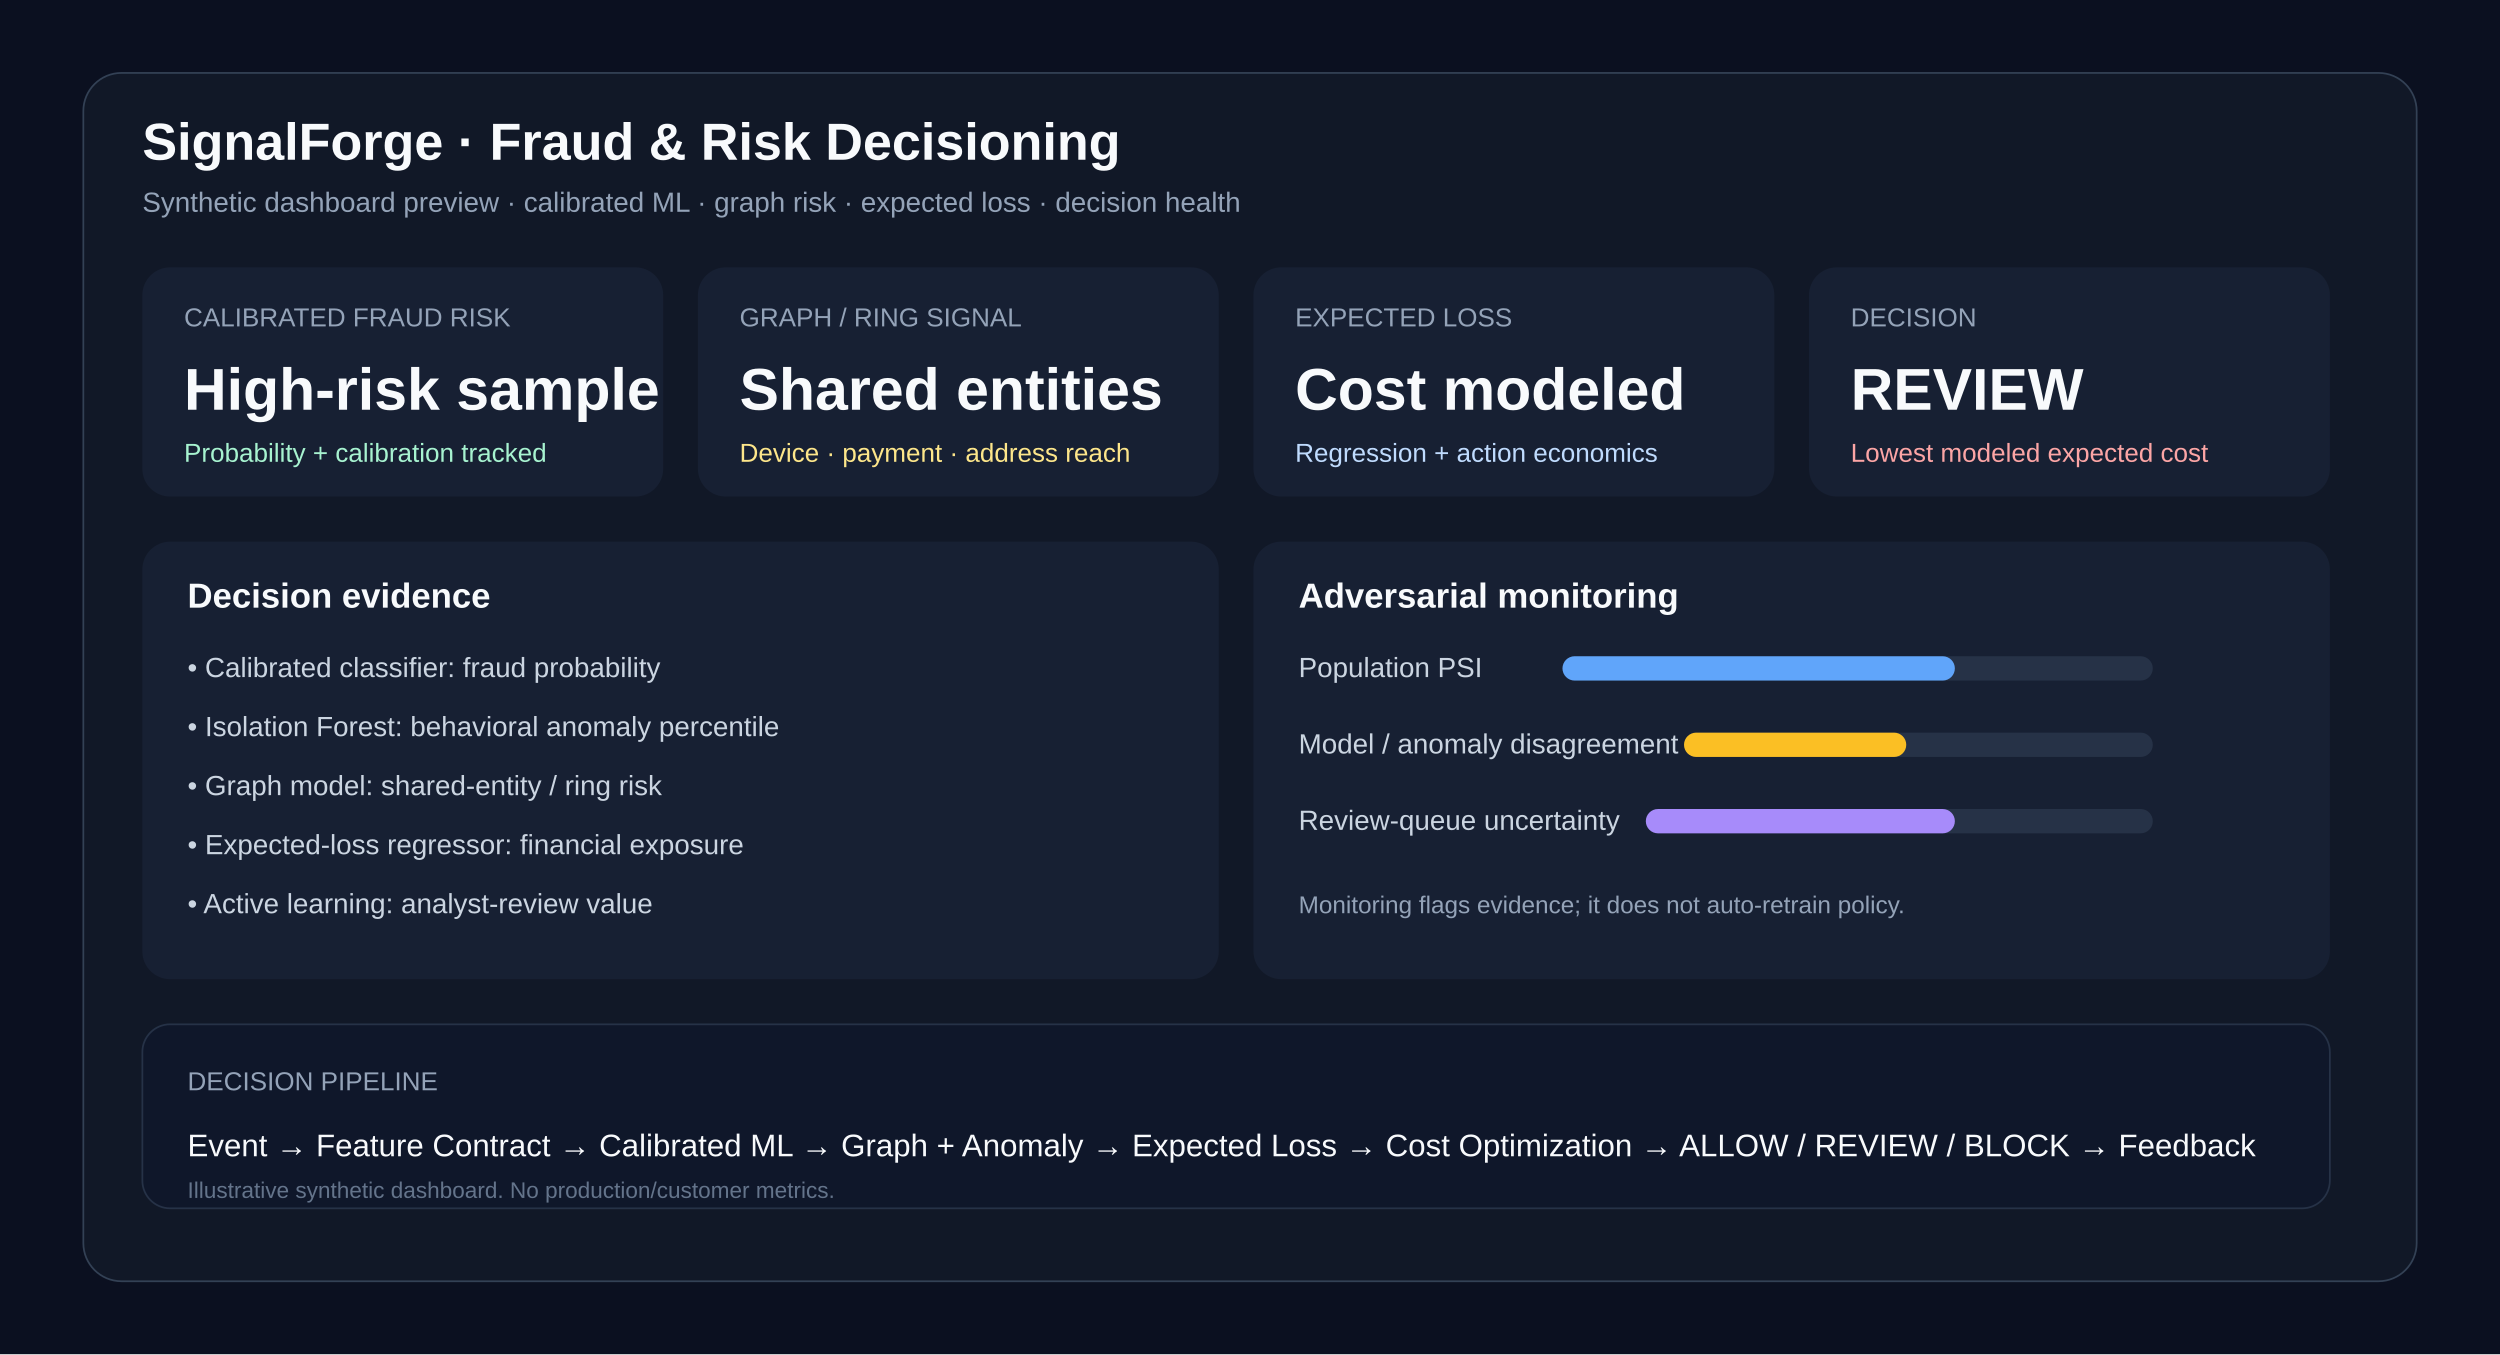
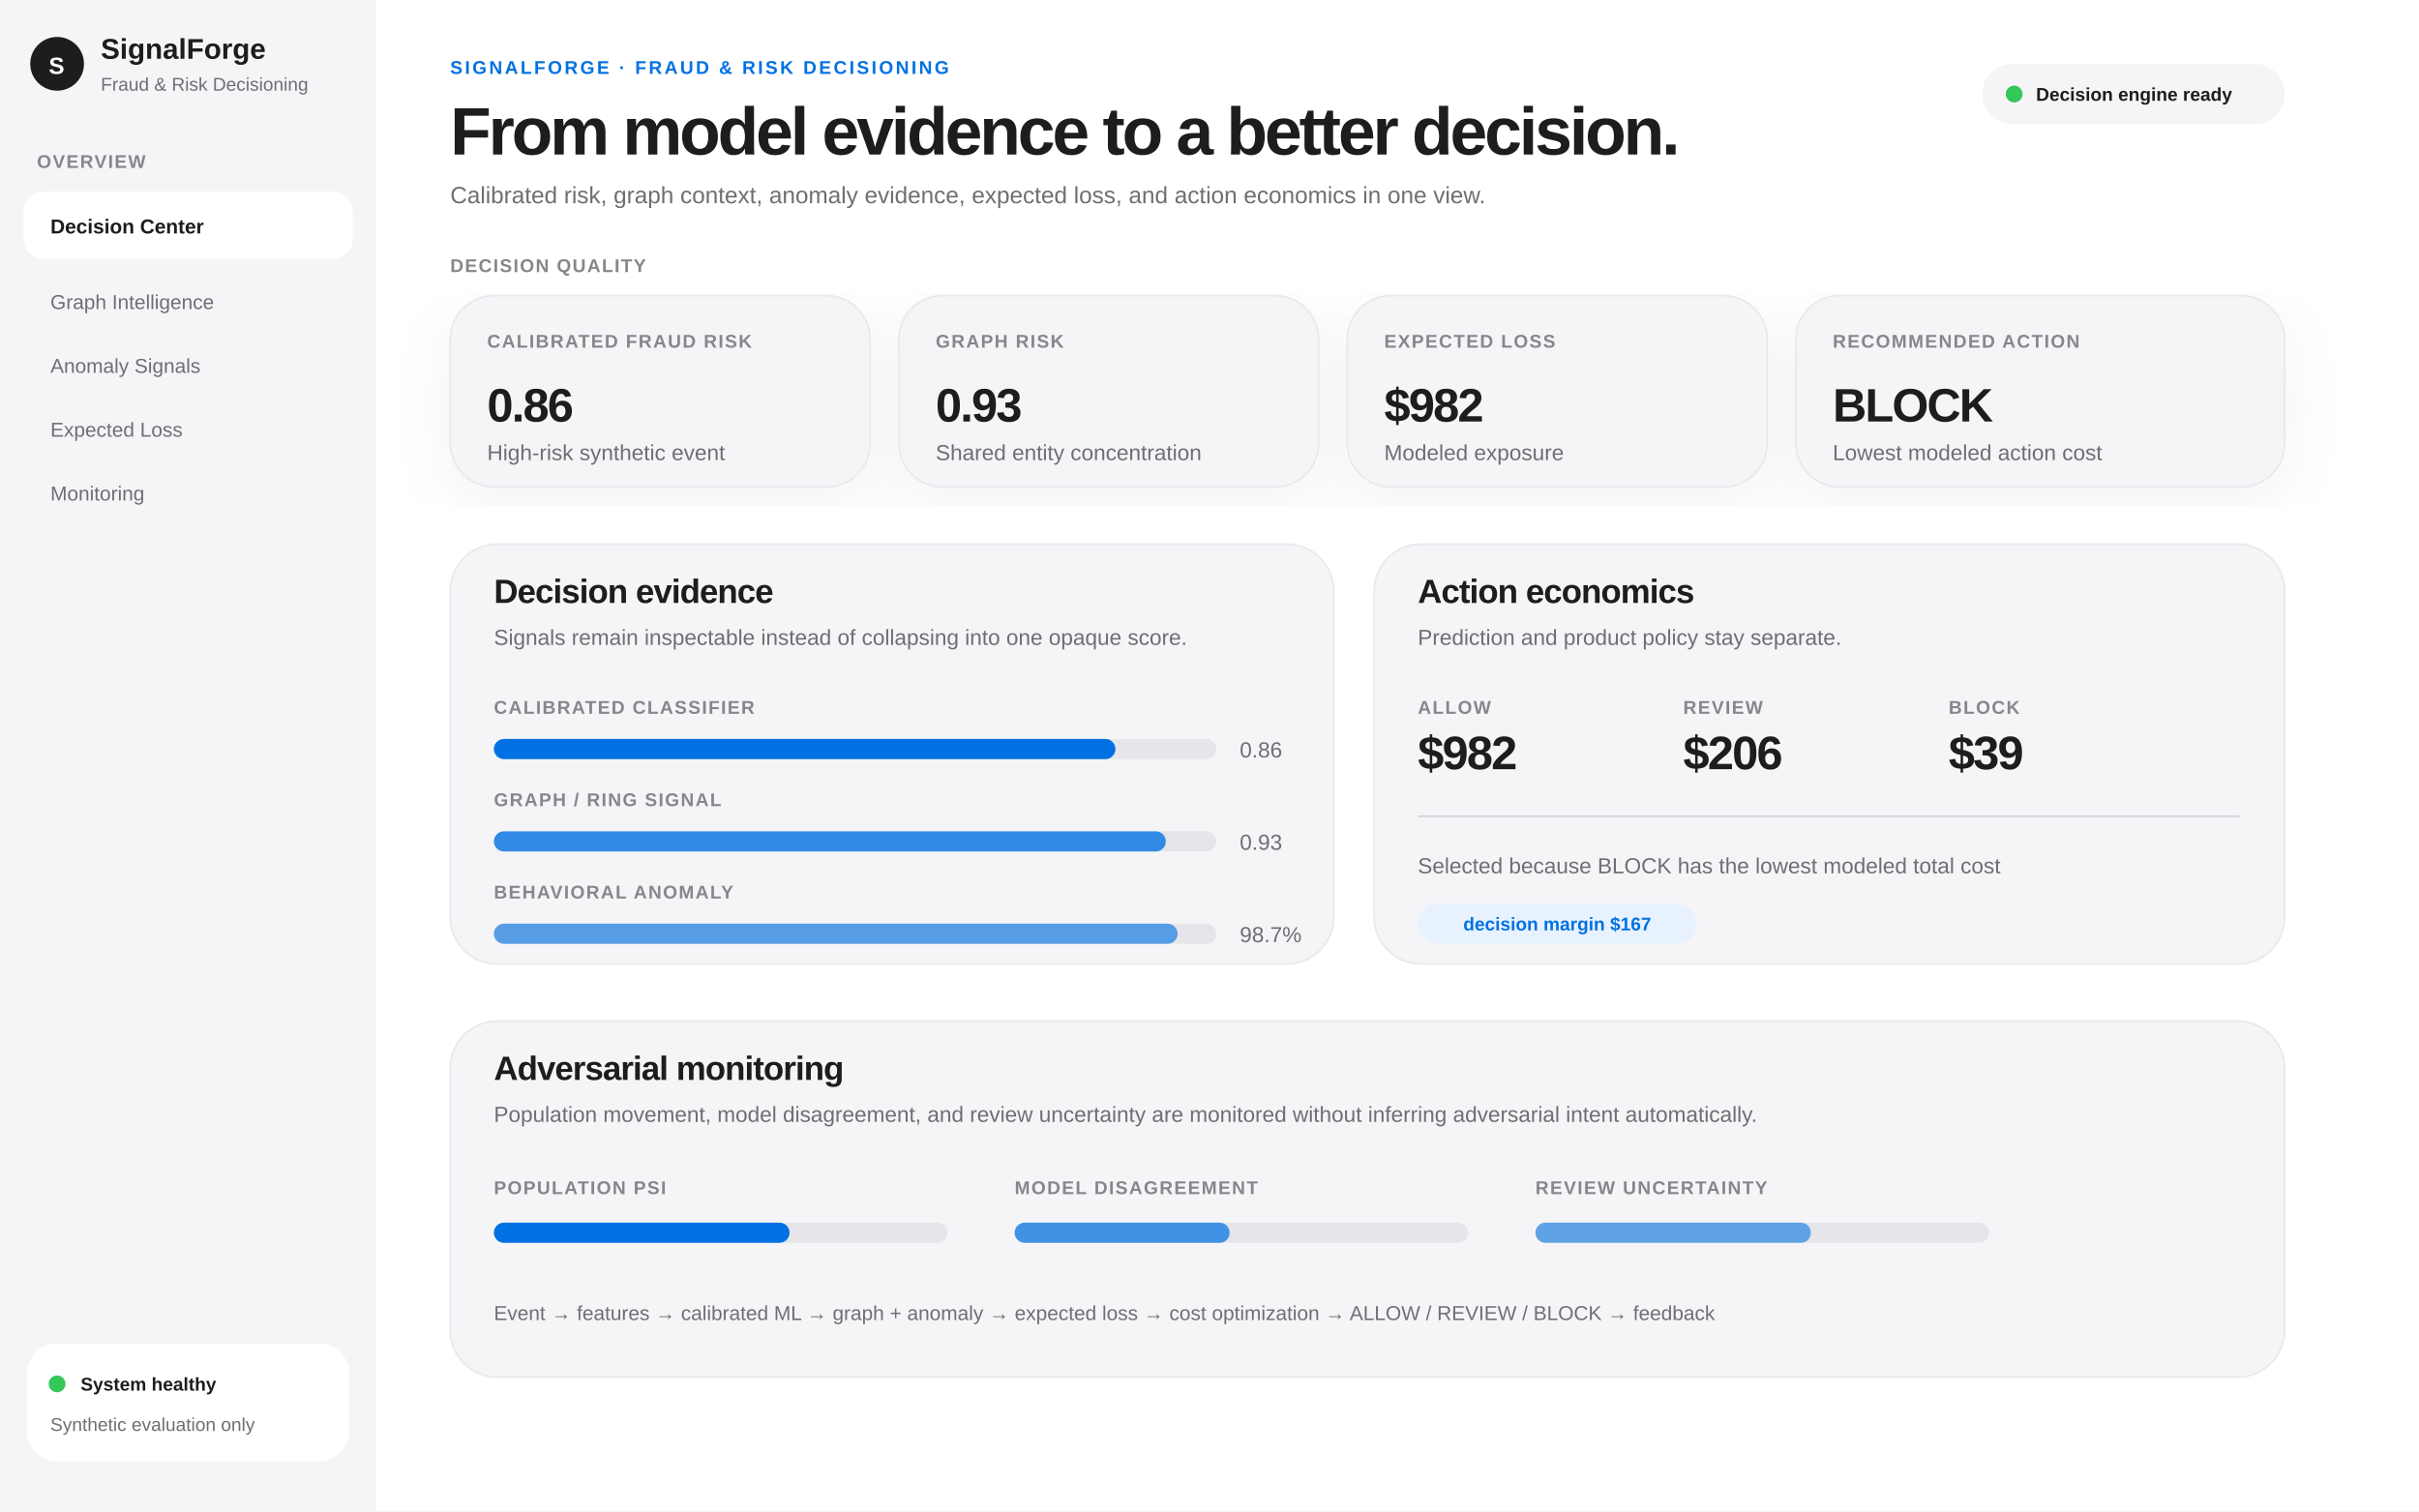
- <svg xmlns="http://www.w3.org/2000/svg" width="1440" height="780" viewBox="0 0 1440 780">
-   <rect width="1440" height="780" fill="#0b1020" />
-   <rect x="48" y="42" width="1344" height="696" rx="22" fill="#111827" stroke="#334155" />
-   <text x="82" y="92" fill="#f8fafc" font-family="Arial" font-size="30" font-weight="700">SignalForge · Fraud &amp; Risk Decisioning</text>
-   <text x="82" y="122" fill="#94a3b8" font-family="Arial" font-size="16">Synthetic dashboard preview · calibrated ML · graph risk · expected loss · decision health</text>
-   <g font-family="Arial">
-     <rect x="82" y="154" width="300" height="132" rx="16" fill="#172033" />
-     <text x="106" y="188" fill="#94a3b8" font-size="15">CALIBRATED FRAUD RISK</text>
-     <text x="106" y="236" fill="#f8fafc" font-size="34" font-weight="700">High-risk sample</text>
-     <text x="106" y="266" fill="#a7f3d0" font-size="15">Probability + calibration tracked</text>
-     <rect x="402" y="154" width="300" height="132" rx="16" fill="#172033" />
-     <text x="426" y="188" fill="#94a3b8" font-size="15">GRAPH / RING SIGNAL</text>
-     <text x="426" y="236" fill="#f8fafc" font-size="34" font-weight="700">Shared entities</text>
-     <text x="426" y="266" fill="#fde68a" font-size="15">Device · payment · address reach</text>
-     <rect x="722" y="154" width="300" height="132" rx="16" fill="#172033" />
-     <text x="746" y="188" fill="#94a3b8" font-size="15">EXPECTED LOSS</text>
-     <text x="746" y="236" fill="#f8fafc" font-size="34" font-weight="700">Cost modeled</text>
-     <text x="746" y="266" fill="#bfdbfe" font-size="15">Regression + action economics</text>
-     <rect x="1042" y="154" width="300" height="132" rx="16" fill="#172033" />
-     <text x="1066" y="188" fill="#94a3b8" font-size="15">DECISION</text>
-     <text x="1066" y="236" fill="#f8fafc" font-size="34" font-weight="700">REVIEW</text>
-     <text x="1066" y="266" fill="#fca5a5" font-size="15">Lowest modeled expected cost</text>
-     <rect x="82" y="312" width="620" height="252" rx="16" fill="#172033" />
-     <text x="108" y="350" fill="#f8fafc" font-size="20" font-weight="700">Decision evidence</text>
-     <text x="108" y="390" fill="#cbd5e1" font-size="16">• Calibrated classifier: fraud probability</text>
-     <text x="108" y="424" fill="#cbd5e1" font-size="16">• Isolation Forest: behavioral anomaly percentile</text>
-     <text x="108" y="458" fill="#cbd5e1" font-size="16">• Graph model: shared-entity / ring risk</text>
-     <text x="108" y="492" fill="#cbd5e1" font-size="16">• Expected-loss regressor: financial exposure</text>
-     <text x="108" y="526" fill="#cbd5e1" font-size="16">• Active learning: analyst-review value</text>
-     <rect x="722" y="312" width="620" height="252" rx="16" fill="#172033" />
-     <text x="748" y="350" fill="#f8fafc" font-size="20" font-weight="700">Adversarial monitoring</text>
-     <text x="748" y="390" fill="#cbd5e1" font-size="16">Population PSI</text>
-     <rect x="900" y="378" width="340" height="14" rx="7" fill="#263247" />
-     <rect x="900" y="378" width="226" height="14" rx="7" fill="#60a5fa" />
-     <text x="748" y="434" fill="#cbd5e1" font-size="16">Model / anomaly disagreement</text>
-     <rect x="970" y="422" width="270" height="14" rx="7" fill="#263247" />
-     <rect x="970" y="422" width="128" height="14" rx="7" fill="#fbbf24" />
-     <text x="748" y="478" fill="#cbd5e1" font-size="16">Review-queue uncertainty</text>
-     <rect x="948" y="466" width="292" height="14" rx="7" fill="#263247" />
-     <rect x="948" y="466" width="178" height="14" rx="7" fill="#a78bfa" />
-     <text x="748" y="526" fill="#94a3b8" font-size="14">Monitoring flags evidence; it does not auto-retrain policy.</text>
-     <rect x="82" y="590" width="1260" height="106" rx="16" fill="#0f172a" stroke="#263247" />
-     <text x="108" y="628" fill="#94a3b8" font-size="15">DECISION PIPELINE</text>
-     <text x="108" y="666" fill="#f8fafc" font-size="18">Event → Feature Contract → Calibrated ML → Graph + Anomaly → Expected Loss → Cost Optimization → ALLOW / REVIEW / BLOCK → Feedback</text>
-     <text x="108" y="690" fill="#64748b" font-size="13">Illustrative synthetic dashboard. No production/customer metrics.</text>
+ <svg xmlns="http://www.w3.org/2000/svg" width="1440" height="900" viewBox="0 0 1440 900">
+   <defs>
+     <filter id="s">
+       <feDropShadow dx="0" dy="10" stdDeviation="18" flood-color="#000" flood-opacity=".05" />
+     </filter>
+     <style>text{font-family:-apple-system,BlinkMacSystemFont,"SF Pro Display","SF Pro Text","Helvetica Neue",Arial,sans-serif}.ink{fill:#1d1d1f}.muted{fill:#6e6e73}.blue{fill:#0071e3}.ey{font-size:11px;font-weight:700;letter-spacing:1.4px}.card{fill:#f5f5f7;stroke:#e8e8ed}.label{font-size:11px;font-weight:700;letter-spacing:.8px;fill:#86868b}.value{font-size:28px;font-weight:650;letter-spacing:-1px;fill:#1d1d1f}.small{font-size:13px;fill:#6e6e73}.section{font-size:20px;font-weight:650;letter-spacing:-.5px;fill:#1d1d1f}</style>
+   </defs>
+   <rect width="1440" height="900" fill="#fff" />
+   <rect x="0" y="0" width="224" height="900" fill="#f5f5f7" />
+   <circle cx="34" cy="38" r="16" fill="#1d1d1f" />
+   <text x="29" y="44" fill="#fff" font-size="14" font-weight="700">S</text>
+   <text x="60" y="35" class="ink" font-size="17" font-weight="650">SignalForge</text>
+   <text x="60" y="54" class="muted" font-size="11">Fraud &amp; Risk Decisioning</text>
+   <text x="22" y="100" class="label">OVERVIEW</text>
+   <rect x="14" y="114" width="196" height="40" rx="12" fill="#fff" />
+   <text x="30" y="139" class="ink" font-size="12" font-weight="650">Decision Center</text>
+   <text x="30" y="184" class="muted" font-size="12">Graph Intelligence</text>
+   <text x="30" y="222" class="muted" font-size="12">Anomaly Signals</text>
+   <text x="30" y="260" class="muted" font-size="12">Expected Loss</text>
+   <text x="30" y="298" class="muted" font-size="12">Monitoring</text>
+   <rect x="16" y="800" width="192" height="70" rx="18" fill="#fff" />
+   <circle cx="34" cy="824" r="5" fill="#34c759" />
+   <text x="48" y="828" class="ink" font-size="11" font-weight="650">System healthy</text>
+   <text x="30" y="852" class="muted" font-size="11">Synthetic evaluation only</text>
+   <text x="268" y="44" class="blue ey">SIGNALFORGE · FRAUD &amp; RISK DECISIONING</text>
+   <text x="268" y="92" class="ink" font-size="40" font-weight="650" letter-spacing="-1.7">From model evidence to a better decision.</text>
+   <text x="268" y="121" class="muted" font-size="14">Calibrated risk, graph context, anomaly evidence, expected loss, and action economics in one view.</text>
+   <rect x="1180" y="38" width="180" height="36" rx="18" fill="#f5f5f7" />
+   <circle cx="1199" cy="56" r="5" fill="#34c759" />
+   <text x="1212" y="60" class="ink" font-size="11" font-weight="650">Decision engine ready</text>
+   <text x="268" y="162" class="label">DECISION QUALITY</text>
+   <g filter="url(#s)">
+     <rect class="card" x="268" y="176" width="250" height="114" rx="26" />
+     <rect class="card" x="535" y="176" width="250" height="114" rx="26" />
+     <rect class="card" x="802" y="176" width="250" height="114" rx="26" />
+     <rect class="card" x="1069" y="176" width="291" height="114" rx="26" />
  </g>
+   <text x="290" y="207" class="label">CALIBRATED FRAUD RISK</text>
+   <text x="290" y="251" class="value">0.86</text>
+   <text x="290" y="274" class="small">High-risk synthetic event</text>
+   <text x="557" y="207" class="label">GRAPH RISK</text>
+   <text x="557" y="251" class="value">0.93</text>
+   <text x="557" y="274" class="small">Shared entity concentration</text>
+   <text x="824" y="207" class="label">EXPECTED LOSS</text>
+   <text x="824" y="251" class="value">$982</text>
+   <text x="824" y="274" class="small">Modeled exposure</text>
+   <text x="1091" y="207" class="label">RECOMMENDED ACTION</text>
+   <text x="1091" y="251" class="value">BLOCK</text>
+   <text x="1091" y="274" class="small">Lowest modeled action cost</text>
+   <rect x="268" y="324" width="526" height="250" rx="28" fill="#f5f5f7" stroke="#e8e8ed" />
+   <text x="294" y="359" class="section">Decision evidence</text>
+   <text x="294" y="384" class="small">Signals remain inspectable instead of collapsing into one opaque score.</text>
+   <text x="294" y="425" class="label">CALIBRATED CLASSIFIER</text>
+   <rect x="294" y="440" width="430" height="12" rx="6" fill="#e5e5ea" />
+   <rect x="294" y="440" width="370" height="12" rx="6" fill="#0071e3" />
+   <text x="738" y="451" class="small">0.86</text>
+   <text x="294" y="480" class="label">GRAPH / RING SIGNAL</text>
+   <rect x="294" y="495" width="430" height="12" rx="6" fill="#e5e5ea" />
+   <rect x="294" y="495" width="400" height="12" rx="6" fill="#0071e3" opacity=".78" />
+   <text x="738" y="506" class="small">0.93</text>
+   <text x="294" y="535" class="label">BEHAVIORAL ANOMALY</text>
+   <rect x="294" y="550" width="430" height="12" rx="6" fill="#e5e5ea" />
+   <rect x="294" y="550" width="407" height="12" rx="6" fill="#0071e3" opacity=".62" />
+   <text x="738" y="561" class="small">98.7%</text>
+   <rect x="818" y="324" width="542" height="250" rx="28" fill="#f5f5f7" stroke="#e8e8ed" />
+   <text x="844" y="359" class="section">Action economics</text>
+   <text x="844" y="384" class="small">Prediction and product policy stay separate.</text>
+   <text x="844" y="425" class="label">ALLOW</text>
+   <text x="844" y="458" class="value">$982</text>
+   <text x="1002" y="425" class="label">REVIEW</text>
+   <text x="1002" y="458" class="value">$206</text>
+   <text x="1160" y="425" class="label">BLOCK</text>
+   <text x="1160" y="458" class="value">$39</text>
+   <line x1="844" y1="486" x2="1333" y2="486" stroke="#d2d2d7" />
+   <text x="844" y="520" class="small">Selected because BLOCK has the lowest modeled total cost</text>
+   <rect x="844" y="538" width="166" height="24" rx="12" fill="#e8f2ff" />
+   <text x="927" y="554" text-anchor="middle" class="blue" font-size="11" font-weight="650">decision margin $167</text>
+   <rect x="268" y="608" width="1092" height="212" rx="28" fill="#f5f5f7" stroke="#e8e8ed" />
+   <text x="294" y="643" class="section">Adversarial monitoring</text>
+   <text x="294" y="668" class="small">Population movement, model disagreement, and review uncertainty are monitored without inferring adversarial intent automatically.</text>
+   <text x="294" y="711" class="label">POPULATION PSI</text>
+   <rect x="294" y="728" width="270" height="12" rx="6" fill="#e5e5ea" />
+   <rect x="294" y="728" width="176" height="12" rx="6" fill="#0071e3" />
+   <text x="604" y="711" class="label">MODEL DISAGREEMENT</text>
+   <rect x="604" y="728" width="270" height="12" rx="6" fill="#e5e5ea" />
+   <rect x="604" y="728" width="128" height="12" rx="6" fill="#0071e3" opacity=".72" />
+   <text x="914" y="711" class="label">REVIEW UNCERTAINTY</text>
+   <rect x="914" y="728" width="270" height="12" rx="6" fill="#e5e5ea" />
+   <rect x="914" y="728" width="164" height="12" rx="6" fill="#0071e3" opacity=".58" />
+   <text x="294" y="786" class="muted" font-size="12">Event → features → calibrated ML → graph + anomaly → expected loss → cost optimization → ALLOW / REVIEW / BLOCK → feedback</text>
</svg>
